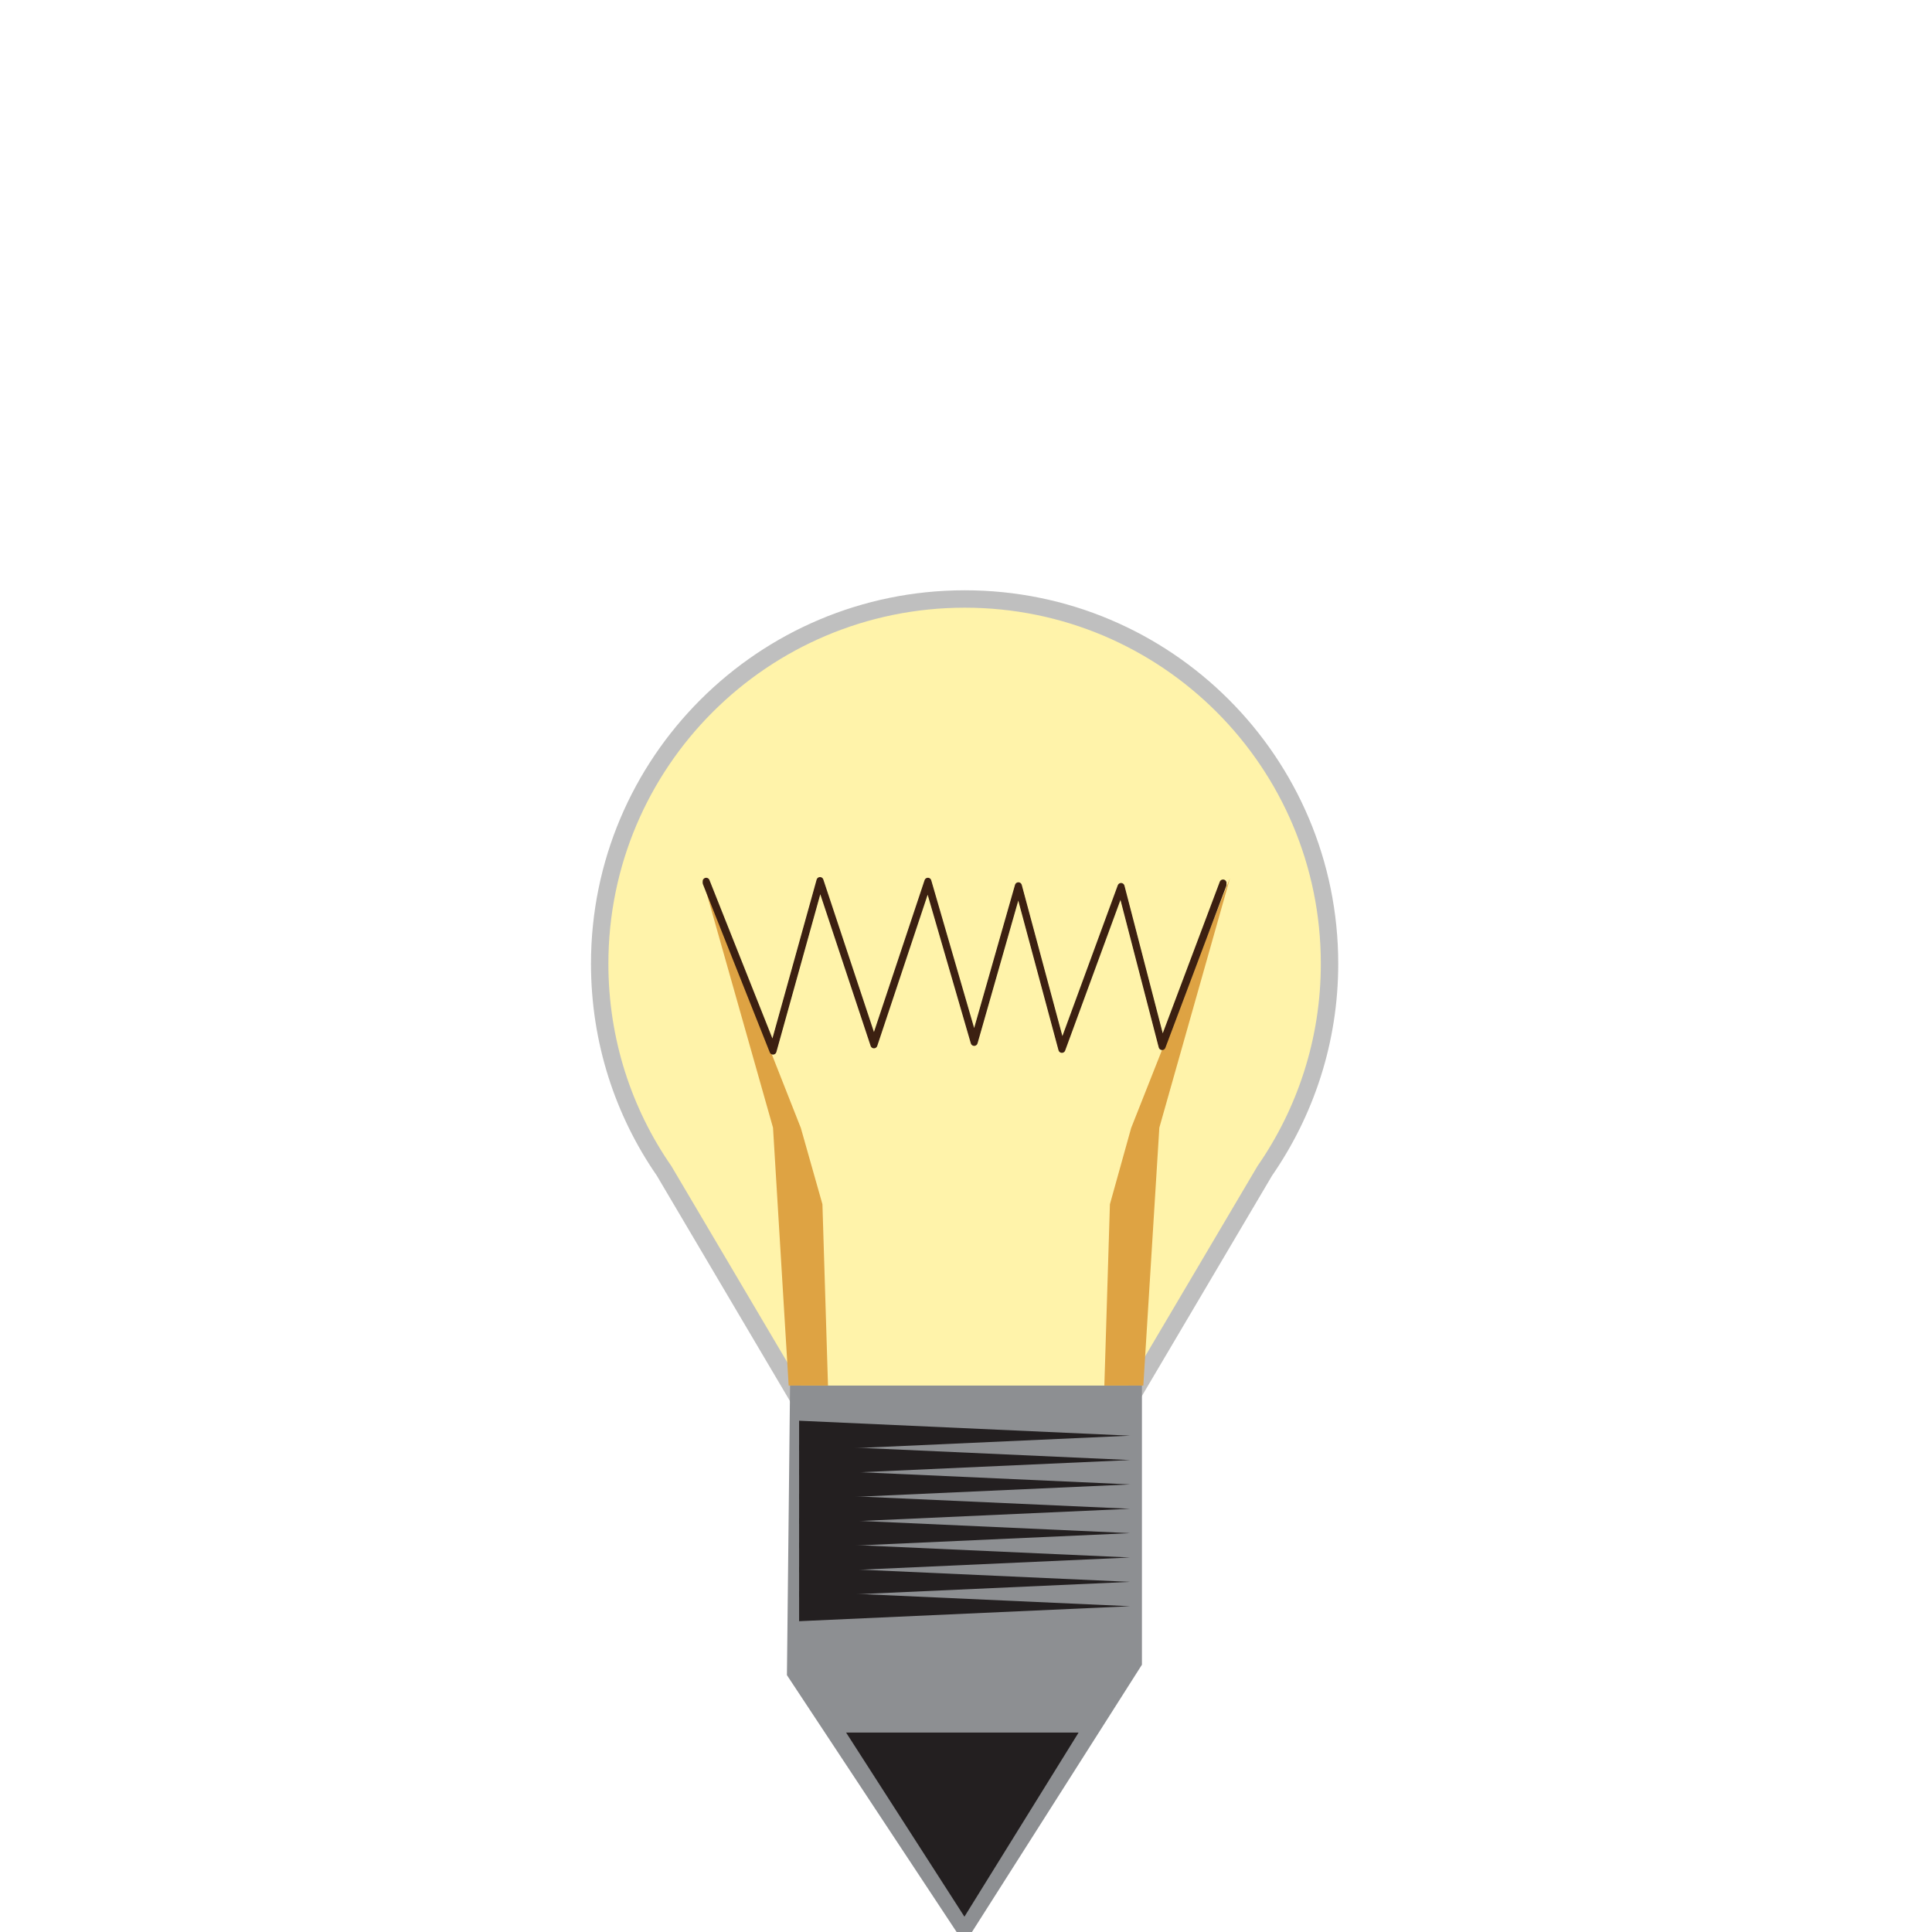
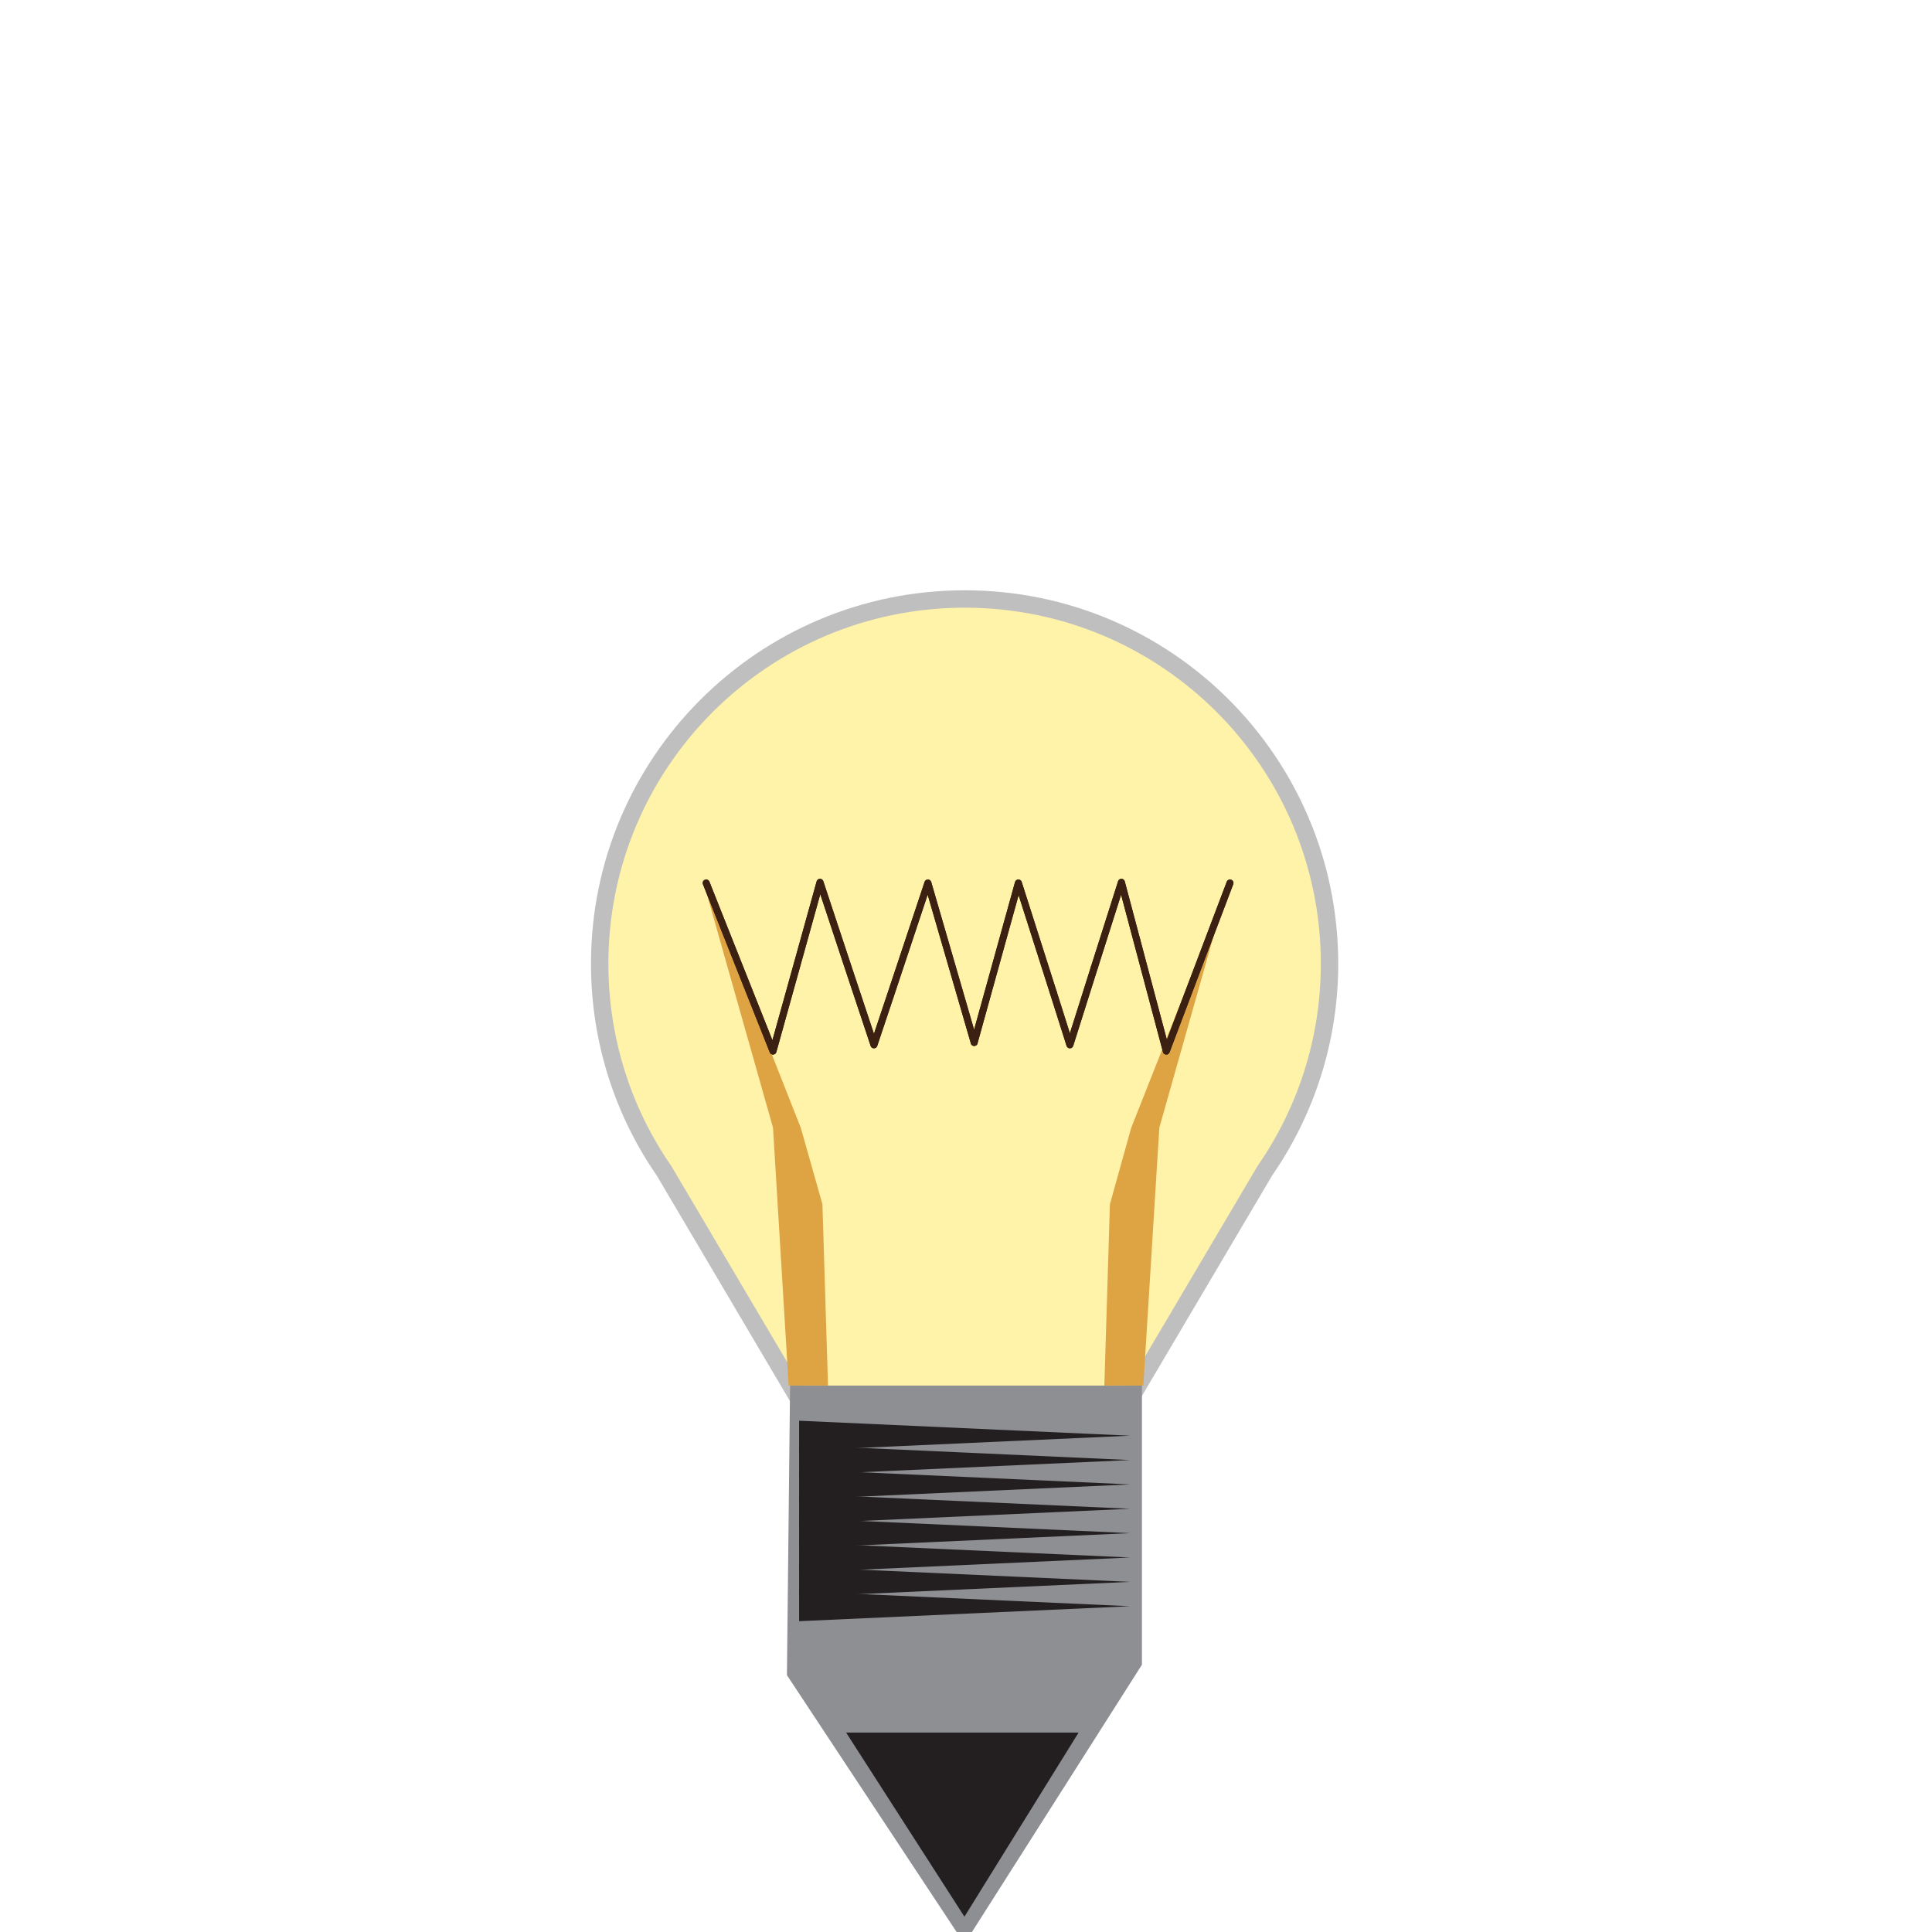
- <svg xmlns="http://www.w3.org/2000/svg" version="1.1" id="lightBulbContainer" x="0px" y="0px" viewBox="0 0 555.1 555.1" style="enable-background:new 0 0 555.1 555.1;" xml:space="preserve">
-   <style type="text/css">
- 	.st0{fill:#E68A3A;}
- 	.st1{fill:#FFF3AA;}
- 	.st2{fill:none;stroke:#BFBFBF;stroke-width:5;stroke-miterlimit:10;}
- 	.st3{fill:#8D8F92;}
- 	.st4{fill:#231F20;}
- 	.st5{fill:#DEA343;}
- 	.st6{fill:none;stroke:#3C2011;stroke-width:2;stroke-linecap:round;stroke-linejoin:round;stroke-miterlimit:10;}
- </style>
+ <svg xmlns="http://www.w3.org/2000/svg" id="lightBulbContainer" viewBox="-27 119.9 555.1 555.1">
+   <style>
+     .st0{fill:#E68A3A;} .st1{fill:#FFF3AA;} .st2{fill:none;stroke:#BFBFBF;stroke-width:5;stroke-miterlimit:10;} .st3{fill:#8D8F92;} .st4{fill:#231F20;} .st5{fill:#DEA343;} .st6{fill:none;stroke:#3C2011;stroke-width:2;stroke-linecap:round;stroke-linejoin:round;stroke-miterlimit:10;}
+   </style>
  <g id="lightbulb">
-     <path id="bulbInnerCharging_1_" class="st0" d="M382,276.9c0-57.9-46.9-104.8-104.8-104.8S172.3,219,172.3,276.9   c0,22.1,6.8,42.6,18.5,59.5h0l86.3,146.1l86.3-146.1h0C375.1,319.5,382,299,382,276.9z" />
-     <path id="bulbInnerLit" class="st1" d="M382,276.9c0-57.9-46.9-104.8-104.8-104.8S172.3,219,172.3,276.9c0,22.1,6.8,42.6,18.5,59.5   h0l86.3,146.1l86.3-146.1h0C375.1,319.5,382,299,382,276.9z" />
-     <path id="bulbGlass_1_" class="st2" d="M382,276.9c0-57.9-46.9-104.8-104.8-104.8S172.3,219,172.3,276.9c0,22.1,6.8,42.6,18.5,59.5   h0l86.3,146.1l86.3-146.1h0C375.1,319.5,382,299,382,276.9z" />
-     <polygon id="lightBase" class="st3" points="227,398.1 226.1,481.3 277.1,558.5 328.1,478.3 328.1,398.1  " />
+     <path id="bulbInnerCharging" class="st0" d="M355 396.8c0-57.9-46.9-104.8-104.8-104.8s-104.9 46.9-104.9 104.8c0 22.1 6.8 42.6 18.5 59.5l86.3 146.1 86.3-146.1c11.7-16.9 18.6-37.4 18.6-59.5z" />
+     <path id="bulbInnerLit" class="st1" d="M355 396.8c0-57.9-46.9-104.8-104.8-104.8s-104.9 46.9-104.9 104.8c0 22.1 6.8 42.6 18.5 59.5l86.3 146.1 86.3-146.1c11.7-16.9 18.6-37.4 18.6-59.5z" />
+     <path id="bulbGlass" class="st2" d="M355 396.8c0-57.9-46.9-104.8-104.8-104.8s-104.9 46.9-104.9 104.8c0 22.1 6.8 42.6 18.5 59.5l86.3 146.1 86.3-146.1c11.7-16.9 18.6-37.4 18.6-59.5z" />
+     <path id="lightBase" class="st3" d="M200 518l-.9 83.2 51 77.2 51-80.2V518z" />
    <g id="lightBaseGrooves">
-       <g>
-         <g>
-           <polygon class="st4" points="229.6,415.2 229.6,423.8 324.7,419.5     " />
-         </g>
-       </g>
-       <g>
-         <g>
-           <polygon class="st4" points="229.6,422.2 229.6,430.8 324.7,426.5     " />
-         </g>
-       </g>
-       <g>
-         <g>
-           <polygon class="st4" points="229.6,429.2 229.6,437.8 324.7,433.5     " />
-         </g>
-       </g>
-       <g>
-         <g>
-           <polygon class="st4" points="229.6,436.2 229.6,444.8 324.7,440.5     " />
-         </g>
-       </g>
-       <g>
-         <g>
-           <polygon class="st4" points="229.6,443.2 229.6,451.8 324.7,447.5     " />
-         </g>
-       </g>
-       <g>
-         <g>
-           <polygon class="st4" points="229.6,450.2 229.6,458.8 324.7,454.5     " />
-         </g>
-       </g>
-       <g>
-         <g>
-           <polygon class="st4" points="229.6,457.2 229.6,465.8 324.7,461.5     " />
-         </g>
-       </g>
-       <g>
-         <g>
-           <polygon class="st4" points="229.6,408.2 229.6,416.8 324.7,412.5     " />
-         </g>
-       </g>
+       <path class="st4" d="M202.6 535.1v8.6l95.1-4.3z" />
+       <path class="st4" d="M202.6 542.1v8.6l95.1-4.3z" />
+       <path class="st4" d="M202.6 549.1v8.6l95.1-4.3z" />
+       <path class="st4" d="M202.6 556.1v8.6l95.1-4.3z" />
+       <path class="st4" d="M202.6 563.1v8.6l95.1-4.3z" />
+       <path class="st4" d="M202.6 570.1v8.6l95.1-4.3z" />
+       <path class="st4" d="M202.6 577.1v8.6l95.1-4.3zm0-49v8.6l95.1-4.3z" />
    </g>
-     <polygon id="lightBaseBottomTexture" class="st4" points="309.9,497.8 277.1,550.7 243.1,497.8  " />
-     <polygon id="wireSupportLeft" class="st5" points="237.9,398.1 226.6,398.1 222.1,324 201.8,252.3 230.1,324.1 236.3,346  " />
-     <polygon id="wireSupportRight" class="st5" points="317.3,398.1 328.5,398.1 333.1,324 353.4,252.3 325,324.1 318.9,346  " />
-     <polyline id="energyWireUnlit_2_" class="st6" points="202.9,253.7 222.1,302 235.6,253.5 251.1,300.2 266.6,253.7 279.9,299.5    292.6,255 305.1,301.5 322.1,255.2 333.9,300.7 351.4,254.2  " />
-     <polyline id="energyWireLit" class="st6" points="202.9,253.2 222.1,301.5 235.6,253 251.1,299.7 266.6,253.2 279.9,299    292.6,254.5 305.1,301 322.1,254.7 333.9,300.2 351.4,253.7  " />
+     <path id="lightBaseBottomTexture" class="st4" d="M282.9 617.7l-32.8 52.9-34-52.9z" />
+     <path id="wireSupportLeft" class="st5" d="M210.9 518h-11.3l-4.5-74.1-20.3-71.7 28.3 71.8 6.2 21.9z" />
+     <path id="wireSupportRight" class="st5" d="M290.3 518h11.2l4.6-74.1 20.3-71.7L298 444l-6.1 21.9z" />
+     <g id="EnergyWire--charged">
+       <path id="EnergyWire--charged-left" class="st6" d="M175.9 373.6l19.2 48.3 13.5-48.5 15.5 46.7 15.5-46.5 13.3 45.8" />
+       <path id="EnergyWire--charged-right" class="st6" d="M252.9 419.4l12.7-45.8 14.8 46.5 14.8-46.7 12.9 48.5 18.3-48.3" />
+     </g>
+     <g id="EnergyWire--uncharged">
+       <path class="st6" d="M216.7 397.9l-8.1-24.5-4.7 16.9m-28-16.7l19.2 48.3 8.8-31.6m49 29.1l-13.3-45.8-10.5 31.6m-12.4-7.3l7.4 22.2 5-14.9m46.6 0l4.7 14.9 7-22.2m12.3-7.6l8.4 31.6 18.3-48.3" />
+       <path class="st6" d="M275.7 405.2l-10.1-31.6-12.7 45.8m46.8-29.1l-4.5-16.9-7.8 24.5" />
+     </g>
  </g>
</svg>
